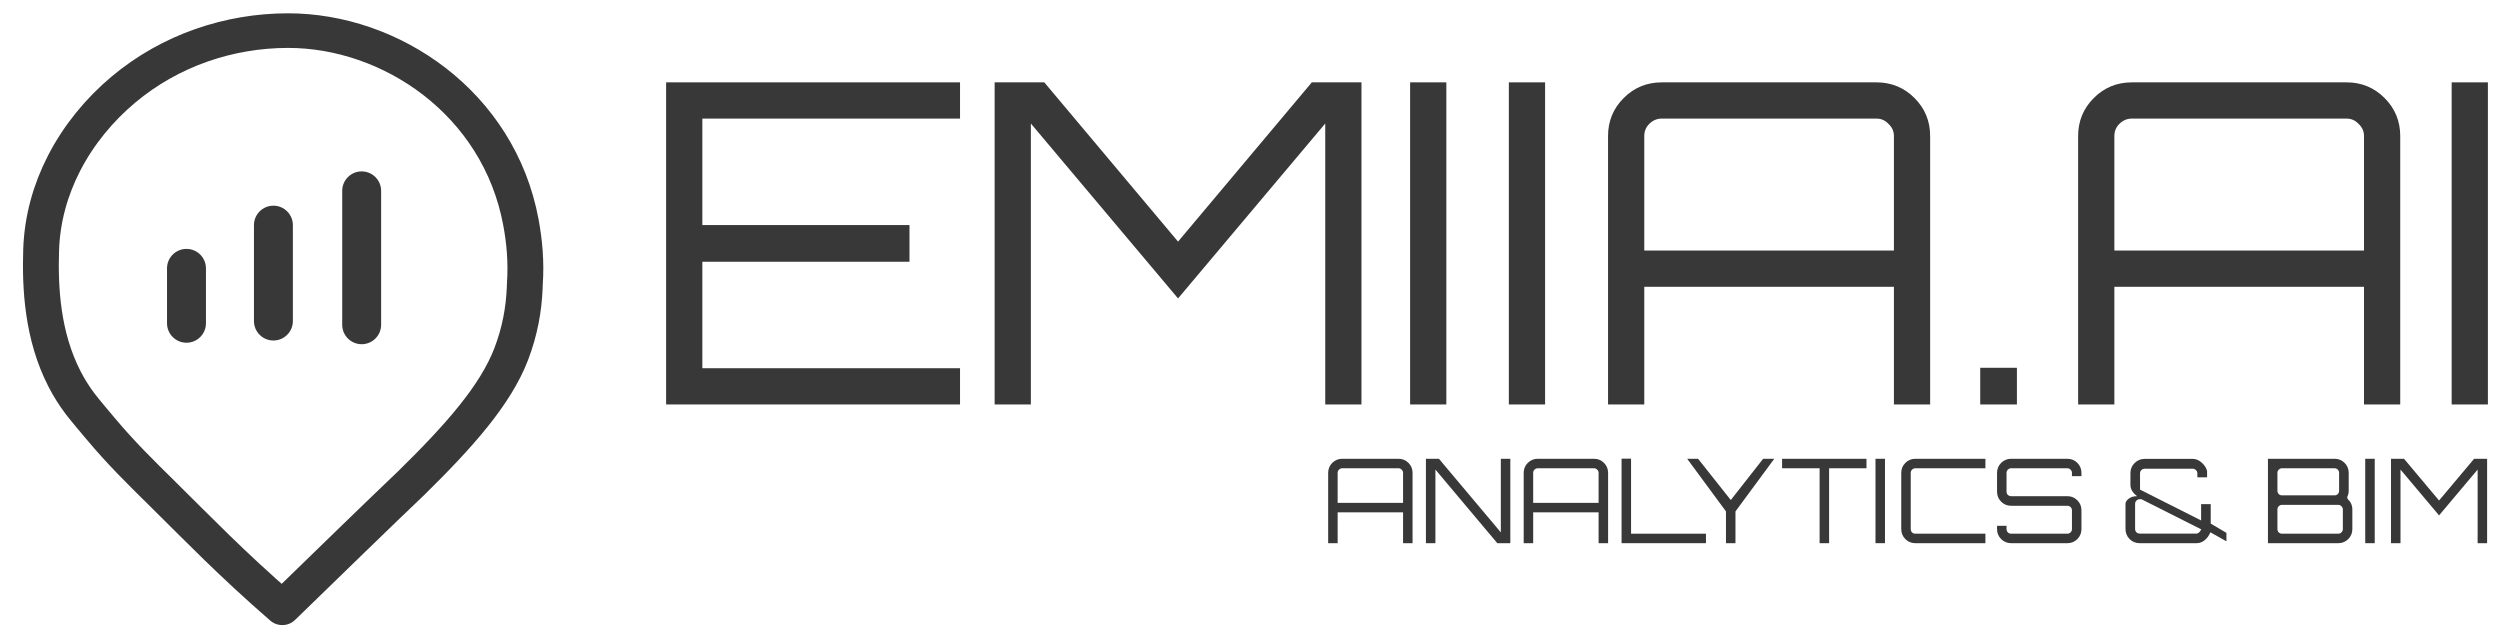
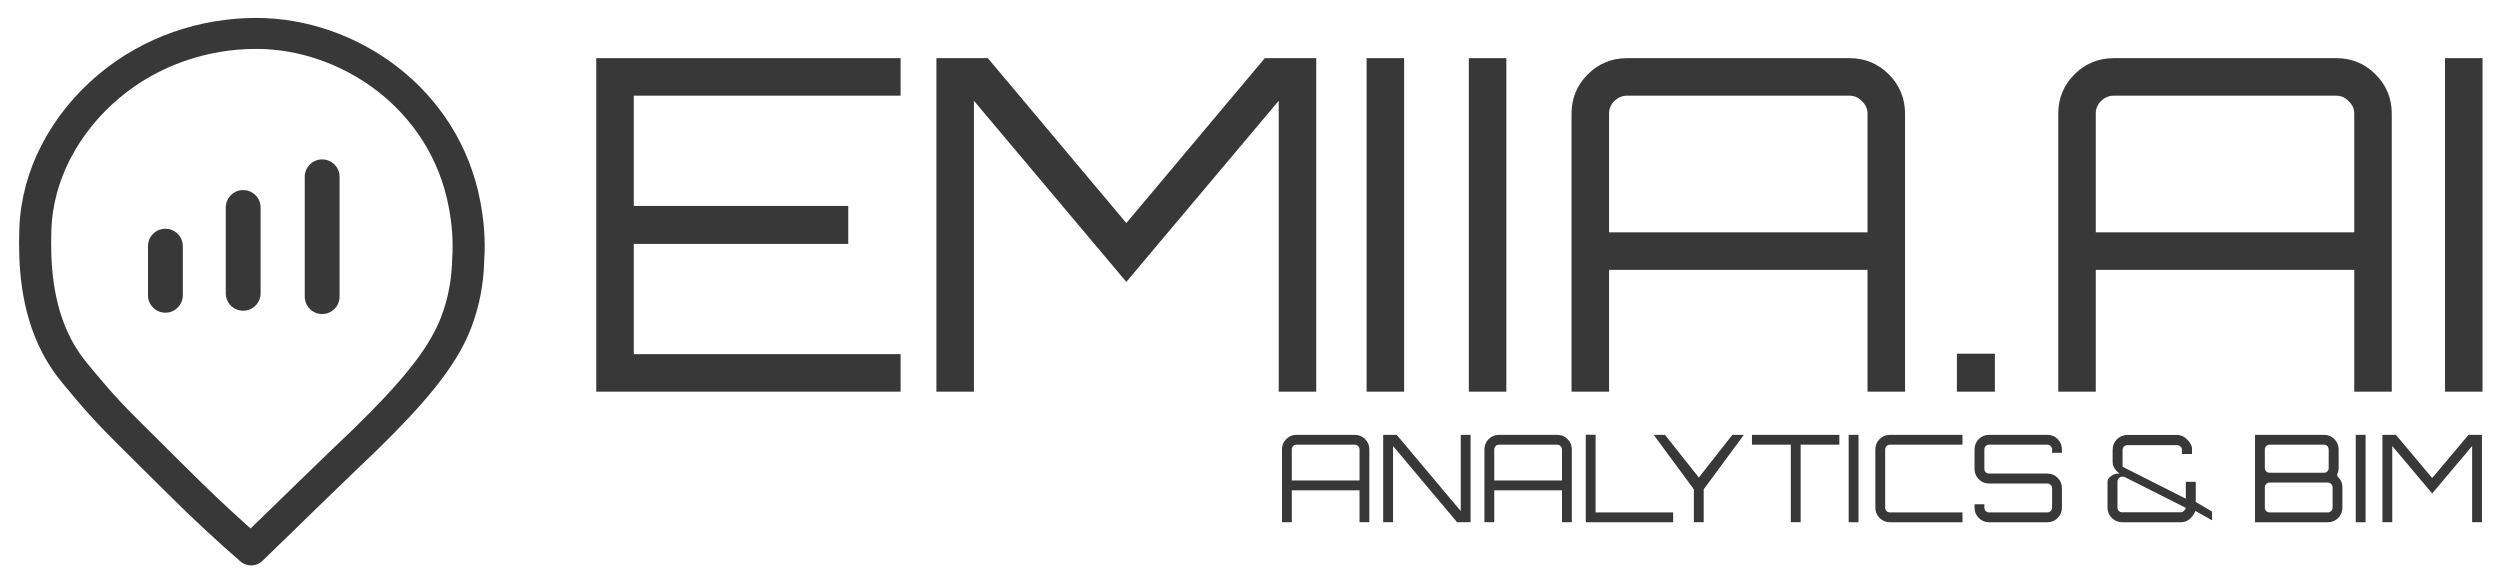
- <svg xmlns="http://www.w3.org/2000/svg" viewBox="0 0 338.702 81.816" id="svg877" version="1.1" height="81.816" width="321.747">
+ <svg xmlns="http://www.w3.org/2000/svg" viewBox="0 0 327.123 71.816" id="svg877" version="1.1" height="71.816" width="310.747">
  <defs id="defs881" />
  <style id="style863" type="text/css" />
-   <path id="path1148-6" d="m 37.042,25.711 a 2.636,2.636 0 0 0 -2.637,2.637 v 12.992 a 2.636,2.636 0 0 0 2.637,2.637 2.636,2.636 0 0 0 2.637,-2.637 V 28.348 a 2.636,2.636 0 0 0 -2.637,-2.637 z" style="color:#000000;font-style:normal;font-variant:normal;font-weight:normal;font-stretch:normal;font-size:medium;line-height:normal;font-family:sans-serif;font-variant-ligatures:normal;font-variant-position:normal;font-variant-caps:normal;font-variant-numeric:normal;font-variant-alternates:normal;font-variant-east-asian:normal;font-feature-settings:normal;font-variation-settings:normal;text-indent:0;text-align:start;text-decoration:none;text-decoration-line:none;text-decoration-style:solid;text-decoration-color:#000000;letter-spacing:normal;word-spacing:normal;text-transform:none;writing-mode:lr-tb;direction:ltr;text-orientation:mixed;dominant-baseline:auto;baseline-shift:baseline;text-anchor:start;white-space:normal;shape-padding:0;shape-margin:0;inline-size:0;clip-rule:nonzero;display:inline;overflow:visible;visibility:visible;opacity:1;isolation:auto;mix-blend-mode:normal;color-interpolation:sRGB;color-interpolation-filters:linearRGB;solid-color:#000000;solid-opacity:1;vector-effect:none;fill:#383838;fill-opacity:1;fill-rule:nonzero;stroke:none;stroke-width:5.273;stroke-linecap:round;stroke-linejoin:round;stroke-miterlimit:4;stroke-dasharray:none;stroke-dashoffset:0;stroke-opacity:1;color-rendering:auto;image-rendering:auto;shape-rendering:auto;text-rendering:auto;enable-background:accumulate;stop-color:#000000;stop-opacity:1" />
-   <path id="path1144-9" d="m 25.265,31.565 a 2.636,2.636 0 0 0 -2.637,2.637 v 7.438 a 2.636,2.636 0 0 0 2.637,2.637 2.636,2.636 0 0 0 2.637,-2.637 v -7.438 a 2.636,2.636 0 0 0 -2.637,-2.637 z" style="color:#000000;font-style:normal;font-variant:normal;font-weight:normal;font-stretch:normal;font-size:medium;line-height:normal;font-family:sans-serif;font-variant-ligatures:normal;font-variant-position:normal;font-variant-caps:normal;font-variant-numeric:normal;font-variant-alternates:normal;font-variant-east-asian:normal;font-feature-settings:normal;font-variation-settings:normal;text-indent:0;text-align:start;text-decoration:none;text-decoration-line:none;text-decoration-style:solid;text-decoration-color:#000000;letter-spacing:normal;word-spacing:normal;text-transform:none;writing-mode:lr-tb;direction:ltr;text-orientation:mixed;dominant-baseline:auto;baseline-shift:baseline;text-anchor:start;white-space:normal;shape-padding:0;shape-margin:0;inline-size:0;clip-rule:nonzero;display:inline;overflow:visible;visibility:visible;opacity:1;isolation:auto;mix-blend-mode:normal;color-interpolation:sRGB;color-interpolation-filters:linearRGB;solid-color:#000000;solid-opacity:1;vector-effect:none;fill:#383838;fill-opacity:1;fill-rule:nonzero;stroke:none;stroke-width:5.273;stroke-linecap:round;stroke-linejoin:round;stroke-miterlimit:4;stroke-dasharray:none;stroke-dashoffset:0;stroke-opacity:1;color-rendering:auto;image-rendering:auto;shape-rendering:auto;text-rendering:auto;enable-background:accumulate;stop-color:#000000;stop-opacity:1" />
-   <path id="path1152-0" d="m 48.999,21.065 a 2.636,2.636 0 0 0 -2.637,2.637 v 18.139 a 2.636,2.636 0 0 0 2.637,2.637 2.636,2.636 0 0 0 2.637,-2.637 v -18.139 a 2.636,2.636 0 0 0 -2.637,-2.637 z" style="color:#000000;font-style:normal;font-variant:normal;font-weight:normal;font-stretch:normal;font-size:medium;line-height:normal;font-family:sans-serif;font-variant-ligatures:normal;font-variant-position:normal;font-variant-caps:normal;font-variant-numeric:normal;font-variant-alternates:normal;font-variant-east-asian:normal;font-feature-settings:normal;font-variation-settings:normal;text-indent:0;text-align:start;text-decoration:none;text-decoration-line:none;text-decoration-style:solid;text-decoration-color:#000000;letter-spacing:normal;word-spacing:normal;text-transform:none;writing-mode:lr-tb;direction:ltr;text-orientation:mixed;dominant-baseline:auto;baseline-shift:baseline;text-anchor:start;white-space:normal;shape-padding:0;shape-margin:0;inline-size:0;clip-rule:nonzero;display:inline;overflow:visible;visibility:visible;opacity:1;isolation:auto;mix-blend-mode:normal;color-interpolation:sRGB;color-interpolation-filters:linearRGB;solid-color:#000000;solid-opacity:1;vector-effect:none;fill:#383838;fill-opacity:1;fill-rule:nonzero;stroke:none;stroke-width:5.273;stroke-linecap:round;stroke-linejoin:round;stroke-miterlimit:4;stroke-dasharray:none;stroke-dashoffset:0;stroke-opacity:1;color-rendering:auto;image-rendering:auto;shape-rendering:auto;text-rendering:auto;enable-background:accumulate;stop-color:#000000;stop-opacity:1" />
-   <g aria-label="EMIIA.AI" id="text835-0" style="font-size:60.61px;line-height:1.25;font-family:sans-serif;fill:#383838;fill-opacity:1;stroke:none;stroke-width:0.632;stroke-miterlimit:4;stroke-dasharray:none;stroke-opacity:1" transform="translate(39.54439,6.556337)">
-     <path d="M 90.522,2.445 V 7.355 H 55.61 V 21.78 H 83.673 V 26.75 H 55.61 v 14.425 h 34.912 v 4.909 H 50.701 V 2.445 Z" style="font-style:normal;font-variant:normal;font-weight:normal;font-stretch:normal;font-size:60.61px;font-family:Orbitron;-inkscape-font-specification:Orbitron;fill:#383838;fill-opacity:1;stroke:none;stroke-width:0.632;stroke-miterlimit:4;stroke-dasharray:none;stroke-opacity:1" id="path1470-6" />
-     <path d="M 120.059,24.023 138.181,2.445 h 6.728 V 46.085 h -4.909 V 8.022 L 120.059,31.72 100.118,8.022 V 46.085 H 95.209 V 2.445 h 6.728 z" style="font-style:normal;font-variant:normal;font-weight:normal;font-stretch:normal;font-size:60.61px;font-family:Orbitron;-inkscape-font-specification:Orbitron;fill:#383838;fill-opacity:1;stroke:none;stroke-width:0.632;stroke-miterlimit:4;stroke-dasharray:none;stroke-opacity:1" id="path1472-4" />
-     <path d="M 151.499,46.085 V 2.445 h 4.909 V 46.085 Z" style="font-style:normal;font-variant:normal;font-weight:normal;font-stretch:normal;font-size:60.61px;font-family:Orbitron;-inkscape-font-specification:Orbitron;fill:#383838;fill-opacity:1;stroke:none;stroke-width:0.632;stroke-miterlimit:4;stroke-dasharray:none;stroke-opacity:1" id="path1474-3" />
-     <path d="M 164.876,46.085 V 2.445 h 4.909 V 46.085 Z" style="font-style:normal;font-variant:normal;font-weight:normal;font-stretch:normal;font-size:60.61px;font-family:Orbitron;-inkscape-font-specification:Orbitron;fill:#383838;fill-opacity:1;stroke:none;stroke-width:0.632;stroke-miterlimit:4;stroke-dasharray:none;stroke-opacity:1" id="path1476-7" />
-     <path d="m 185.587,2.445 h 29.093 q 3.031,0 5.152,2.121 2.121,2.121 2.121,5.152 V 46.085 h -4.909 V 30.144 h -33.821 v 15.941 h -4.909 V 9.719 q 0,-3.031 2.121,-5.152 2.121,-2.121 5.152,-2.121 z m -2.364,22.789 h 33.821 V 9.719 q 0,-0.97 -0.727,-1.636 Q 215.65,7.355 214.68,7.355 h -29.093 q -0.97,0 -1.697,0.727 -0.667,0.667 -0.667,1.636 z" style="font-style:normal;font-variant:normal;font-weight:normal;font-stretch:normal;font-size:60.61px;font-family:Orbitron;-inkscape-font-specification:Orbitron;fill:#383838;fill-opacity:1;stroke:none;stroke-width:0.632;stroke-miterlimit:4;stroke-dasharray:none;stroke-opacity:1" id="path1478-4" />
-     <path d="m 233.708,41.115 v 4.97 h -4.97 v -4.97 z" style="font-style:normal;font-variant:normal;font-weight:normal;font-stretch:normal;font-size:60.61px;font-family:Orbitron;-inkscape-font-specification:Orbitron;fill:#383838;fill-opacity:1;stroke:none;stroke-width:0.632;stroke-miterlimit:4;stroke-dasharray:none;stroke-opacity:1" id="path1480-3" />
-     <path d="m 249.275,2.445 h 29.093 q 3.031,0 5.152,2.121 2.121,2.121 2.121,5.152 V 46.085 H 280.732 V 30.144 h -33.821 v 15.941 h -4.909 V 9.719 q 0,-3.031 2.121,-5.152 2.121,-2.121 5.152,-2.121 z m -2.364,22.789 H 280.732 V 9.719 q 0,-0.97 -0.727,-1.636 Q 279.338,7.355 278.368,7.355 h -29.093 q -0.97,0 -1.697,0.727 -0.667,0.667 -0.667,1.636 z" style="font-style:normal;font-variant:normal;font-weight:normal;font-stretch:normal;font-size:60.61px;font-family:Orbitron;-inkscape-font-specification:Orbitron;fill:#383838;fill-opacity:1;stroke:none;stroke-width:0.632;stroke-miterlimit:4;stroke-dasharray:none;stroke-opacity:1" id="path1482-2" />
-     <path d="M 292.608,46.085 V 2.445 h 4.909 V 46.085 Z" style="font-style:normal;font-variant:normal;font-weight:normal;font-stretch:normal;font-size:60.61px;font-family:Orbitron;-inkscape-font-specification:Orbitron;fill:#383838;fill-opacity:1;stroke:none;stroke-width:0.632;stroke-miterlimit:4;stroke-dasharray:none;stroke-opacity:1" id="path1484-5" />
+   <path id="path1148" d="m 31.82,22.98 a 2.279,2.279 0 0 0 -2.279,2.279 v 11.228 a 2.279,2.279 0 0 0 2.279,2.279 2.279,2.279 0 0 0 2.279,-2.279 v -11.228 a 2.279,2.279 0 0 0 -2.279,-2.279 z" style="color:#000000;font-style:normal;font-variant:normal;font-weight:normal;font-stretch:normal;font-size:medium;line-height:normal;font-family:sans-serif;font-variant-ligatures:normal;font-variant-position:normal;font-variant-caps:normal;font-variant-numeric:normal;font-variant-alternates:normal;font-variant-east-asian:normal;font-feature-settings:normal;font-variation-settings:normal;text-indent:0;text-align:start;text-decoration:none;text-decoration-line:none;text-decoration-style:solid;text-decoration-color:#000000;letter-spacing:normal;word-spacing:normal;text-transform:none;writing-mode:lr-tb;direction:ltr;text-orientation:mixed;dominant-baseline:auto;baseline-shift:baseline;text-anchor:start;white-space:normal;shape-padding:0;shape-margin:0;inline-size:0;clip-rule:nonzero;display:inline;overflow:visible;visibility:visible;opacity:1;isolation:auto;mix-blend-mode:normal;color-interpolation:sRGB;color-interpolation-filters:linearRGB;solid-color:#000000;solid-opacity:1;vector-effect:none;fill:#383838;fill-opacity:1;fill-rule:nonzero;stroke:none;stroke-width:4.557;stroke-linecap:round;stroke-linejoin:round;stroke-miterlimit:4;stroke-dasharray:none;stroke-dashoffset:0;stroke-opacity:1;color-rendering:auto;image-rendering:auto;shape-rendering:auto;text-rendering:auto;enable-background:accumulate;stop-color:#000000;stop-opacity:1" />
+   <path id="path1144" d="m 21.642,28.039 a 2.279,2.279 0 0 0 -2.279,2.279 v 6.428 a 2.279,2.279 0 0 0 2.279,2.279 2.279,2.279 0 0 0 2.279,-2.279 v -6.428 a 2.279,2.279 0 0 0 -2.279,-2.279 z" style="color:#000000;font-style:normal;font-variant:normal;font-weight:normal;font-stretch:normal;font-size:medium;line-height:normal;font-family:sans-serif;font-variant-ligatures:normal;font-variant-position:normal;font-variant-caps:normal;font-variant-numeric:normal;font-variant-alternates:normal;font-variant-east-asian:normal;font-feature-settings:normal;font-variation-settings:normal;text-indent:0;text-align:start;text-decoration:none;text-decoration-line:none;text-decoration-style:solid;text-decoration-color:#000000;letter-spacing:normal;word-spacing:normal;text-transform:none;writing-mode:lr-tb;direction:ltr;text-orientation:mixed;dominant-baseline:auto;baseline-shift:baseline;text-anchor:start;white-space:normal;shape-padding:0;shape-margin:0;inline-size:0;clip-rule:nonzero;display:inline;overflow:visible;visibility:visible;opacity:1;isolation:auto;mix-blend-mode:normal;color-interpolation:sRGB;color-interpolation-filters:linearRGB;solid-color:#000000;solid-opacity:1;vector-effect:none;fill:#383838;fill-opacity:1;fill-rule:nonzero;stroke:none;stroke-width:4.557;stroke-linecap:round;stroke-linejoin:round;stroke-miterlimit:4;stroke-dasharray:none;stroke-dashoffset:0;stroke-opacity:1;color-rendering:auto;image-rendering:auto;shape-rendering:auto;text-rendering:auto;enable-background:accumulate;stop-color:#000000;stop-opacity:1" />
+   <path id="path1152" d="m 42.154,18.964 a 2.279,2.279 0 0 0 -2.279,2.279 v 15.676 a 2.279,2.279 0 0 0 2.279,2.279 2.279,2.279 0 0 0 2.279,-2.279 v -15.676 a 2.279,2.279 0 0 0 -2.279,-2.279 z" style="color:#000000;font-style:normal;font-variant:normal;font-weight:normal;font-stretch:normal;font-size:medium;line-height:normal;font-family:sans-serif;font-variant-ligatures:normal;font-variant-position:normal;font-variant-caps:normal;font-variant-numeric:normal;font-variant-alternates:normal;font-variant-east-asian:normal;font-feature-settings:normal;font-variation-settings:normal;text-indent:0;text-align:start;text-decoration:none;text-decoration-line:none;text-decoration-style:solid;text-decoration-color:#000000;letter-spacing:normal;word-spacing:normal;text-transform:none;writing-mode:lr-tb;direction:ltr;text-orientation:mixed;dominant-baseline:auto;baseline-shift:baseline;text-anchor:start;white-space:normal;shape-padding:0;shape-margin:0;inline-size:0;clip-rule:nonzero;display:inline;overflow:visible;visibility:visible;opacity:1;isolation:auto;mix-blend-mode:normal;color-interpolation:sRGB;color-interpolation-filters:linearRGB;solid-color:#000000;solid-opacity:1;vector-effect:none;fill:#383838;fill-opacity:1;fill-rule:nonzero;stroke:none;stroke-width:4.557;stroke-linecap:round;stroke-linejoin:round;stroke-miterlimit:4;stroke-dasharray:none;stroke-dashoffset:0;stroke-opacity:1;color-rendering:auto;image-rendering:auto;shape-rendering:auto;text-rendering:auto;enable-background:accumulate;stop-color:#000000;stop-opacity:1" />
+   <g aria-label="EMIIA.AI" id="text835" style="font-size:60.61px;line-height:1.25;font-family:sans-serif;fill:#383838;fill-opacity:1;stroke:none;stroke-width:0.632;stroke-miterlimit:4;stroke-dasharray:none;stroke-opacity:1" transform="translate(27.31972,3.271775)">
+     <path d="M 90.522,2.445 V 7.355 H 55.61 V 21.78 H 83.673 V 26.75 H 55.61 v 14.425 h 34.912 v 4.909 H 50.701 V 2.445 Z" style="font-style:normal;font-variant:normal;font-weight:normal;font-stretch:normal;font-size:60.61px;font-family:Orbitron;-inkscape-font-specification:Orbitron;fill:#383838;fill-opacity:1;stroke:none;stroke-width:0.632;stroke-miterlimit:4;stroke-dasharray:none;stroke-opacity:1" id="path1470" />
+     <path d="M 120.059,24.023 138.181,2.445 h 6.728 V 46.085 h -4.909 V 8.022 L 120.059,31.72 100.118,8.022 V 46.085 H 95.209 V 2.445 h 6.728 z" style="font-style:normal;font-variant:normal;font-weight:normal;font-stretch:normal;font-size:60.61px;font-family:Orbitron;-inkscape-font-specification:Orbitron;fill:#383838;fill-opacity:1;stroke:none;stroke-width:0.632;stroke-miterlimit:4;stroke-dasharray:none;stroke-opacity:1" id="path1472" />
+     <path d="M 151.499,46.085 V 2.445 h 4.909 V 46.085 Z" style="font-style:normal;font-variant:normal;font-weight:normal;font-stretch:normal;font-size:60.61px;font-family:Orbitron;-inkscape-font-specification:Orbitron;fill:#383838;fill-opacity:1;stroke:none;stroke-width:0.632;stroke-miterlimit:4;stroke-dasharray:none;stroke-opacity:1" id="path1474" />
+     <path d="M 164.876,46.085 V 2.445 h 4.909 V 46.085 Z" style="font-style:normal;font-variant:normal;font-weight:normal;font-stretch:normal;font-size:60.61px;font-family:Orbitron;-inkscape-font-specification:Orbitron;fill:#383838;fill-opacity:1;stroke:none;stroke-width:0.632;stroke-miterlimit:4;stroke-dasharray:none;stroke-opacity:1" id="path1476" />
+     <path d="m 185.587,2.445 h 29.093 q 3.031,0 5.152,2.121 2.121,2.121 2.121,5.152 V 46.085 h -4.909 V 30.144 h -33.821 v 15.941 h -4.909 V 9.719 q 0,-3.031 2.121,-5.152 2.121,-2.121 5.152,-2.121 z m -2.364,22.789 h 33.821 V 9.719 q 0,-0.97 -0.727,-1.636 Q 215.65,7.355 214.68,7.355 h -29.093 q -0.97,0 -1.697,0.727 -0.667,0.667 -0.667,1.636 z" style="font-style:normal;font-variant:normal;font-weight:normal;font-stretch:normal;font-size:60.61px;font-family:Orbitron;-inkscape-font-specification:Orbitron;fill:#383838;fill-opacity:1;stroke:none;stroke-width:0.632;stroke-miterlimit:4;stroke-dasharray:none;stroke-opacity:1" id="path1478" />
+     <path d="m 233.708,41.115 v 4.97 h -4.97 v -4.97 z" style="font-style:normal;font-variant:normal;font-weight:normal;font-stretch:normal;font-size:60.61px;font-family:Orbitron;-inkscape-font-specification:Orbitron;fill:#383838;fill-opacity:1;stroke:none;stroke-width:0.632;stroke-miterlimit:4;stroke-dasharray:none;stroke-opacity:1" id="path1480" />
+     <path d="m 249.275,2.445 h 29.093 q 3.031,0 5.152,2.121 2.121,2.121 2.121,5.152 V 46.085 H 280.732 V 30.144 h -33.821 v 15.941 h -4.909 V 9.719 q 0,-3.031 2.121,-5.152 2.121,-2.121 5.152,-2.121 z m -2.364,22.789 H 280.732 V 9.719 q 0,-0.97 -0.727,-1.636 Q 279.338,7.355 278.368,7.355 h -29.093 q -0.97,0 -1.697,0.727 -0.667,0.667 -0.667,1.636 z" style="font-style:normal;font-variant:normal;font-weight:normal;font-stretch:normal;font-size:60.61px;font-family:Orbitron;-inkscape-font-specification:Orbitron;fill:#383838;fill-opacity:1;stroke:none;stroke-width:0.632;stroke-miterlimit:4;stroke-dasharray:none;stroke-opacity:1" id="path1482" />
+     <path d="M 292.608,46.085 V 2.445 h 4.909 V 46.085 Z" style="font-style:normal;font-variant:normal;font-weight:normal;font-stretch:normal;font-size:60.61px;font-family:Orbitron;-inkscape-font-specification:Orbitron;fill:#383838;fill-opacity:1;stroke:none;stroke-width:0.632;stroke-miterlimit:4;stroke-dasharray:none;stroke-opacity:1" id="path1484" />
  </g>
-   <g transform="matrix(1.417191,0,0,1.368083,129.026,-12.61989)" style="stroke:#383838;stroke-width:3.427;stroke-miterlimit:4;stroke-dasharray:none;stroke-opacity:1" id="g906-4">
-     <path id="path892-3" style="color:#000000;font-style:normal;font-variant:normal;font-weight:normal;font-stretch:normal;font-size:medium;line-height:normal;font-family:sans-serif;font-variant-ligatures:normal;font-variant-position:normal;font-variant-caps:normal;font-variant-numeric:normal;font-variant-alternates:normal;font-variant-east-asian:normal;font-feature-settings:normal;font-variation-settings:normal;text-indent:0;text-align:start;text-decoration:none;text-decoration-line:none;text-decoration-style:solid;text-decoration-color:#000000;letter-spacing:normal;word-spacing:normal;text-transform:none;writing-mode:lr-tb;direction:ltr;text-orientation:mixed;dominant-baseline:auto;baseline-shift:baseline;text-anchor:start;white-space:normal;shape-padding:0;shape-margin:0;inline-size:0;clip-rule:nonzero;display:inline;overflow:visible;visibility:visible;isolation:auto;mix-blend-mode:normal;color-interpolation:sRGB;color-interpolation-filters:linearRGB;solid-color:#000000;solid-opacity:1;vector-effect:none;fill:none;fill-opacity:1;fill-rule:nonzero;stroke:#383838;stroke-width:3.427;stroke-linecap:round;stroke-linejoin:round;stroke-miterlimit:4;stroke-dasharray:none;stroke-dashoffset:0;stroke-opacity:1;paint-order:markers fill stroke;color-rendering:auto;image-rendering:auto;shape-rendering:auto;text-rendering:auto;enable-background:accumulate;stop-color:#000000" d="m -64.055,67.837 c 4.163,-4.192 9.321,-9.392 12.323,-12.349 4.564,-4.642 8.049,-8.691 9.561,-12.777 0.828,-2.236 1.207,-4.432 1.29,-6.558 0.005,-0.118 0.003,-0.236 0.011,-0.354 0.15,-2.253 -0.037,-4.243 -0.375,-6.133 -2.118,-11.838 -12.461,-19.009 -22.305,-18.986 -5.572,0.013 -11.19,1.931 -15.694,5.839 -2.27,1.97 -4.263,4.452 -5.676,7.298 -1.29,2.597 -2.096,5.498 -2.191,8.59 -0.113,3.699 0.104,8.489 2.24,12.778 0.425,0.853 0.925,1.685 1.513,2.486 0.438,0.595 1.457,1.84 1.939,2.434 1.971,2.431 3.713,4.197 6.009,6.545 3.269,3.343 6.492,6.816 11.354,11.187 z" />
+   <g transform="matrix(1.224799,0,0,1.182358,111.317,-10.14752)" style="stroke:#383838;stroke-width:3.427;stroke-miterlimit:4;stroke-dasharray:none;stroke-opacity:1" id="g906">
+     <path id="path892" style="color:#000000;font-style:normal;font-variant:normal;font-weight:normal;font-stretch:normal;font-size:medium;line-height:normal;font-family:sans-serif;font-variant-ligatures:normal;font-variant-position:normal;font-variant-caps:normal;font-variant-numeric:normal;font-variant-alternates:normal;font-variant-east-asian:normal;font-feature-settings:normal;font-variation-settings:normal;text-indent:0;text-align:start;text-decoration:none;text-decoration-line:none;text-decoration-style:solid;text-decoration-color:#000000;letter-spacing:normal;word-spacing:normal;text-transform:none;writing-mode:lr-tb;direction:ltr;text-orientation:mixed;dominant-baseline:auto;baseline-shift:baseline;text-anchor:start;white-space:normal;shape-padding:0;shape-margin:0;inline-size:0;clip-rule:nonzero;display:inline;overflow:visible;visibility:visible;isolation:auto;mix-blend-mode:normal;color-interpolation:sRGB;color-interpolation-filters:linearRGB;solid-color:#000000;solid-opacity:1;vector-effect:none;fill:none;fill-opacity:1;fill-rule:nonzero;stroke:#383838;stroke-width:3.427;stroke-linecap:round;stroke-linejoin:round;stroke-miterlimit:4;stroke-dasharray:none;stroke-dashoffset:0;stroke-opacity:1;paint-order:markers fill stroke;color-rendering:auto;image-rendering:auto;shape-rendering:auto;text-rendering:auto;enable-background:accumulate;stop-color:#000000" d="m -64.055,67.837 c 4.163,-4.192 9.321,-9.392 12.323,-12.349 4.564,-4.642 8.049,-8.691 9.561,-12.777 0.828,-2.236 1.207,-4.432 1.29,-6.558 0.005,-0.118 0.003,-0.236 0.011,-0.354 0.15,-2.253 -0.037,-4.243 -0.375,-6.133 -2.118,-11.838 -12.461,-19.009 -22.305,-18.986 -5.572,0.013 -11.19,1.931 -15.694,5.839 -2.27,1.97 -4.263,4.452 -5.676,7.298 -1.29,2.597 -2.096,5.498 -2.191,8.59 -0.113,3.699 0.104,8.489 2.24,12.778 0.425,0.853 0.925,1.685 1.513,2.486 0.438,0.595 1.457,1.84 1.939,2.434 1.971,2.431 3.713,4.197 6.009,6.545 3.269,3.343 6.492,6.816 11.354,11.187 z" />
  </g>
-   <g aria-label="ANALYTICS &amp; BIM" id="text3697-0-9" style="font-size:15.882px;line-height:1.25;font-family:Orbitron;-inkscape-font-specification:Orbitron;fill:#383838;fill-opacity:1;stroke-width:0.916" transform="translate(8.857644,-61.42642)">
-     <path d="m 172.988,121.426 h 7.623 q 0.794,0 1.35,0.556 0.556,0.556 0.556,1.35 v 9.529 h -1.286 v -4.177 h -8.862 v 4.177 h -1.286 v -9.529 q 0,-0.794 0.556,-1.35 0.556,-0.556 1.35,-0.556 z m -0.619,5.972 h 8.862 v -4.066 q 0,-0.254 -0.191,-0.429 -0.175,-0.191 -0.429,-0.191 h -7.623 q -0.254,0 -0.445,0.191 -0.175,0.175 -0.175,0.429 z" style="font-size:15.882px;fill:#383838;fill-opacity:1;stroke-width:0.916" id="path4533" />
-     <path d="m 194.476,131.4 v -9.974 h 1.286 v 11.435 h -1.763 l -8.386,-9.974 v 9.974 h -1.286 v -11.435 h 1.763 z" style="font-size:15.882px;fill:#383838;fill-opacity:1;stroke-width:0.916" id="path4535" />
-     <path d="m 199.479,121.426 h 7.623 q 0.794,0 1.35,0.556 0.556,0.556 0.556,1.35 v 9.529 h -1.286 v -4.177 h -8.862 v 4.177 h -1.286 v -9.529 q 0,-0.794 0.556,-1.35 0.556,-0.556 1.35,-0.556 z m -0.619,5.972 h 8.862 v -4.066 q 0,-0.254 -0.191,-0.429 -0.175,-0.191 -0.429,-0.191 h -7.623 q -0.254,0 -0.445,0.191 -0.175,0.175 -0.175,0.429 z" style="font-size:15.882px;fill:#383838;fill-opacity:1;stroke-width:0.916" id="path4537" />
-     <path d="m 210.834,132.861 v -11.451 h 1.286 v 10.165 h 10.149 v 1.286 z" style="font-size:15.882px;fill:#383838;fill-opacity:1;stroke-width:0.916" id="path4539" />
-     <path d="m 230.013,121.426 h 1.509 l -5.257,7.131 v 4.304 h -1.286 v -4.304 l -5.257,-7.131 h 1.477 l 4.431,5.59 z" style="font-size:15.882px;fill:#383838;fill-opacity:1;stroke-width:0.916" id="path4541" />
-     <path d="m 232.581,121.426 h 11.435 v 1.286 h -5.066 v 10.149 h -1.286 v -10.149 h -5.082 z" style="font-size:15.882px;fill:#383838;fill-opacity:1;stroke-width:0.916" id="path4543" />
-     <path d="m 245.235,132.861 v -11.435 h 1.286 v 11.435 z" style="font-size:15.882px;fill:#383838;fill-opacity:1;stroke-width:0.916" id="path4545" />
-     <path d="m 260.128,122.713 h -9.497 q -0.254,0 -0.445,0.191 -0.175,0.175 -0.175,0.429 v 7.623 q 0,0.254 0.175,0.445 0.191,0.175 0.445,0.175 h 9.497 v 1.286 h -9.497 q -0.794,0 -1.35,-0.556 -0.556,-0.556 -0.556,-1.35 v -7.623 q 0,-0.794 0.556,-1.35 0.556,-0.556 1.35,-0.556 h 9.497 z" style="font-size:15.882px;fill:#383838;fill-opacity:1;stroke-width:0.916" id="path4547" />
-     <path d="m 273.139,123.332 v 0.445 h -1.286 v -0.445 q 0,-0.254 -0.191,-0.429 -0.175,-0.191 -0.429,-0.191 h -7.623 q -0.254,0 -0.445,0.191 -0.175,0.175 -0.175,0.429 v 2.557 q 0,0.254 0.175,0.429 0.191,0.175 0.445,0.175 h 7.623 q 0.794,0 1.35,0.556 0.556,0.556 0.556,1.35 v 2.557 q 0,0.794 -0.556,1.35 -0.556,0.556 -1.35,0.556 h -7.623 q -0.794,0 -1.35,-0.556 -0.556,-0.556 -0.556,-1.35 v -0.445 h 1.286 v 0.445 q 0,0.254 0.175,0.445 0.191,0.175 0.445,0.175 h 7.623 q 0.254,0 0.429,-0.175 0.191,-0.191 0.191,-0.445 v -2.557 q 0,-0.254 -0.191,-0.429 -0.175,-0.175 -0.429,-0.175 h -7.623 q -0.794,0 -1.35,-0.556 -0.556,-0.556 -0.556,-1.35 v -2.557 q 0,-0.794 0.556,-1.35 0.556,-0.556 1.35,-0.556 h 7.623 q 0.794,0 1.35,0.556 0.556,0.556 0.556,1.35 z" style="font-size:15.882px;fill:#383838;fill-opacity:1;stroke-width:0.916" id="path4549" />
-     <path d="m 290.653,130.209 2.128,1.255 v 1.144 l -2.176,-1.223 q -0.27,0.667 -0.778,1.08 -0.492,0.397 -1.096,0.397 h -7.703 q -0.794,0 -1.366,-0.556 -0.556,-0.572 -0.556,-1.366 v -3.415 q 0,-0.349 0.429,-0.683 0.429,-0.349 1.144,-0.349 -0.905,-0.683 -0.905,-1.525 v -1.588 q 0,-0.81 0.556,-1.366 0.572,-0.572 1.366,-0.572 h 6.528 q 0.651,0 1.191,0.492 0.556,0.476 0.746,1.128 v 0.874 h -1.318 v -0.54 q 0,-0.254 -0.191,-0.429 -0.175,-0.191 -0.429,-0.191 h -6.528 q -0.254,0 -0.445,0.191 -0.175,0.175 -0.175,0.429 v 2.208 l 8.275,4.177 v -2.208 h 1.302 z m -9.625,1.35 h 7.703 q 0.175,0 0.349,-0.159 0.175,-0.159 0.286,-0.413 l -8.1,-4.082 h -0.238 q -0.254,0 -0.445,0.191 -0.175,0.175 -0.175,0.429 v 3.415 q 0,0.254 0.175,0.445 0.191,0.175 0.445,0.175 z" style="font-size:15.882px;fill:#383838;fill-opacity:1;stroke-width:0.916" id="path4551" />
-     <path d="m 309.14,126.604 0.064,0.27 q 0.635,0.588 0.635,1.414 v 2.668 q 0,0.794 -0.556,1.35 -0.556,0.556 -1.35,0.556 h -9.529 v -11.435 h 9.037 q 0.794,0 1.35,0.556 0.556,0.556 0.556,1.35 v 2.43 q 0,0.429 -0.206,0.842 z m -1.699,-3.891 h -7.131 q -0.254,0 -0.445,0.191 -0.175,0.175 -0.175,0.429 v 2.43 q 0,0.254 0.175,0.445 0.191,0.175 0.445,0.175 h 7.131 q 0.254,0 0.429,-0.175 0.175,-0.191 0.175,-0.445 v -2.43 q 0,-0.254 -0.175,-0.429 -0.175,-0.191 -0.429,-0.191 z m 1.112,8.243 v -2.668 q 0,-0.254 -0.191,-0.429 -0.175,-0.191 -0.429,-0.191 h -7.623 q -0.254,0 -0.445,0.191 -0.175,0.175 -0.175,0.429 v 2.668 q 0,0.254 0.175,0.445 0.191,0.175 0.445,0.175 h 7.623 q 0.254,0 0.429,-0.175 0.191,-0.191 0.191,-0.445 z" style="font-size:15.882px;fill:#383838;fill-opacity:1;stroke-width:0.916" id="path4553" />
-     <path d="m 311.586,132.861 v -11.435 h 1.286 v 11.435 z" style="font-size:15.882px;fill:#383838;fill-opacity:1;stroke-width:0.916" id="path4555" />
-     <path d="m 321.587,127.08 4.749,-5.654 h 1.763 v 11.435 h -1.286 v -9.974 l -5.225,6.21 -5.225,-6.21 v 9.974 h -1.286 v -11.435 h 1.763 z" style="font-size:15.882px;fill:#383838;fill-opacity:1;stroke-width:0.916" id="path4557" />
+   <g aria-label="ANALYTICS &amp; BIM" id="text3697-0-9-2" style="font-size:15.882px;line-height:1.25;font-family:Orbitron;-inkscape-font-specification:Orbitron;fill:#383838;fill-opacity:1;stroke-width:0.916" transform="translate(-3.337764,-66.41995)">
+     <path d="m 172.988,121.426 h 7.623 q 0.794,0 1.35,0.556 0.556,0.556 0.556,1.35 v 9.529 h -1.286 v -4.177 h -8.862 v 4.177 h -1.286 v -9.529 q 0,-0.794 0.556,-1.35 0.556,-0.556 1.35,-0.556 z m -0.619,5.972 h 8.862 v -4.066 q 0,-0.254 -0.191,-0.429 -0.175,-0.191 -0.429,-0.191 h -7.623 q -0.254,0 -0.445,0.191 -0.175,0.175 -0.175,0.429 z" style="font-size:15.882px;fill:#383838;fill-opacity:1;stroke-width:0.916" id="path4533-3" />
+     <path d="m 194.476,131.4 v -9.974 h 1.286 v 11.435 h -1.763 l -8.386,-9.974 v 9.974 h -1.286 v -11.435 h 1.763 z" style="font-size:15.882px;fill:#383838;fill-opacity:1;stroke-width:0.916" id="path4535-0" />
+     <path d="m 199.479,121.426 h 7.623 q 0.794,0 1.35,0.556 0.556,0.556 0.556,1.35 v 9.529 h -1.286 v -4.177 h -8.862 v 4.177 h -1.286 v -9.529 q 0,-0.794 0.556,-1.35 0.556,-0.556 1.35,-0.556 z m -0.619,5.972 h 8.862 v -4.066 q 0,-0.254 -0.191,-0.429 -0.175,-0.191 -0.429,-0.191 h -7.623 q -0.254,0 -0.445,0.191 -0.175,0.175 -0.175,0.429 z" style="font-size:15.882px;fill:#383838;fill-opacity:1;stroke-width:0.916" id="path4537-4" />
+     <path d="m 210.834,132.861 v -11.451 h 1.286 v 10.165 h 10.149 v 1.286 z" style="font-size:15.882px;fill:#383838;fill-opacity:1;stroke-width:0.916" id="path4539-3" />
+     <path d="m 230.013,121.426 h 1.509 l -5.257,7.131 v 4.304 h -1.286 v -4.304 l -5.257,-7.131 h 1.477 l 4.431,5.59 z" style="font-size:15.882px;fill:#383838;fill-opacity:1;stroke-width:0.916" id="path4541-6" />
+     <path d="m 232.581,121.426 h 11.435 v 1.286 h -5.066 v 10.149 h -1.286 v -10.149 h -5.082 z" style="font-size:15.882px;fill:#383838;fill-opacity:1;stroke-width:0.916" id="path4543-7" />
+     <path d="m 245.235,132.861 v -11.435 h 1.286 v 11.435 z" style="font-size:15.882px;fill:#383838;fill-opacity:1;stroke-width:0.916" id="path4545-7" />
+     <path d="m 260.128,122.713 h -9.497 q -0.254,0 -0.445,0.191 -0.175,0.175 -0.175,0.429 v 7.623 q 0,0.254 0.175,0.445 0.191,0.175 0.445,0.175 h 9.497 v 1.286 h -9.497 q -0.794,0 -1.35,-0.556 -0.556,-0.556 -0.556,-1.35 v -7.623 q 0,-0.794 0.556,-1.35 0.556,-0.556 1.35,-0.556 h 9.497 z" style="font-size:15.882px;fill:#383838;fill-opacity:1;stroke-width:0.916" id="path4547-4" />
+     <path d="m 273.139,123.332 v 0.445 h -1.286 v -0.445 q 0,-0.254 -0.191,-0.429 -0.175,-0.191 -0.429,-0.191 h -7.623 q -0.254,0 -0.445,0.191 -0.175,0.175 -0.175,0.429 v 2.557 q 0,0.254 0.175,0.429 0.191,0.175 0.445,0.175 h 7.623 q 0.794,0 1.35,0.556 0.556,0.556 0.556,1.35 v 2.557 q 0,0.794 -0.556,1.35 -0.556,0.556 -1.35,0.556 h -7.623 q -0.794,0 -1.35,-0.556 -0.556,-0.556 -0.556,-1.35 v -0.445 h 1.286 v 0.445 q 0,0.254 0.175,0.445 0.191,0.175 0.445,0.175 h 7.623 q 0.254,0 0.429,-0.175 0.191,-0.191 0.191,-0.445 v -2.557 q 0,-0.254 -0.191,-0.429 -0.175,-0.175 -0.429,-0.175 h -7.623 q -0.794,0 -1.35,-0.556 -0.556,-0.556 -0.556,-1.35 v -2.557 q 0,-0.794 0.556,-1.35 0.556,-0.556 1.35,-0.556 h 7.623 q 0.794,0 1.35,0.556 0.556,0.556 0.556,1.35 z" style="font-size:15.882px;fill:#383838;fill-opacity:1;stroke-width:0.916" id="path4549-3" />
+     <path d="m 290.653,130.209 2.128,1.255 v 1.144 l -2.176,-1.223 q -0.27,0.667 -0.778,1.08 -0.492,0.397 -1.096,0.397 h -7.703 q -0.794,0 -1.366,-0.556 -0.556,-0.572 -0.556,-1.366 v -3.415 q 0,-0.349 0.429,-0.683 0.429,-0.349 1.144,-0.349 -0.905,-0.683 -0.905,-1.525 v -1.588 q 0,-0.81 0.556,-1.366 0.572,-0.572 1.366,-0.572 h 6.528 q 0.651,0 1.191,0.492 0.556,0.476 0.746,1.128 v 0.874 h -1.318 v -0.54 q 0,-0.254 -0.191,-0.429 -0.175,-0.191 -0.429,-0.191 h -6.528 q -0.254,0 -0.445,0.191 -0.175,0.175 -0.175,0.429 v 2.208 l 8.275,4.177 v -2.208 h 1.302 z m -9.625,1.35 h 7.703 q 0.175,0 0.349,-0.159 0.175,-0.159 0.286,-0.413 l -8.1,-4.082 h -0.238 q -0.254,0 -0.445,0.191 -0.175,0.175 -0.175,0.429 v 3.415 q 0,0.254 0.175,0.445 0.191,0.175 0.445,0.175 z" style="font-size:15.882px;fill:#383838;fill-opacity:1;stroke-width:0.916" id="path4551-5" />
+     <path d="m 309.14,126.604 0.064,0.27 q 0.635,0.588 0.635,1.414 v 2.668 q 0,0.794 -0.556,1.35 -0.556,0.556 -1.35,0.556 h -9.529 v -11.435 h 9.037 q 0.794,0 1.35,0.556 0.556,0.556 0.556,1.35 v 2.43 q 0,0.429 -0.206,0.842 z m -1.699,-3.891 h -7.131 q -0.254,0 -0.445,0.191 -0.175,0.175 -0.175,0.429 v 2.43 q 0,0.254 0.175,0.445 0.191,0.175 0.445,0.175 h 7.131 q 0.254,0 0.429,-0.175 0.175,-0.191 0.175,-0.445 v -2.43 q 0,-0.254 -0.175,-0.429 -0.175,-0.191 -0.429,-0.191 z m 1.112,8.243 v -2.668 q 0,-0.254 -0.191,-0.429 -0.175,-0.191 -0.429,-0.191 h -7.623 q -0.254,0 -0.445,0.191 -0.175,0.175 -0.175,0.429 v 2.668 q 0,0.254 0.175,0.445 0.191,0.175 0.445,0.175 h 7.623 q 0.254,0 0.429,-0.175 0.191,-0.191 0.191,-0.445 z" style="font-size:15.882px;fill:#383838;fill-opacity:1;stroke-width:0.916" id="path4553-3" />
+     <path d="m 311.586,132.861 v -11.435 h 1.286 v 11.435 z" style="font-size:15.882px;fill:#383838;fill-opacity:1;stroke-width:0.916" id="path4555-3" />
+     <path d="m 321.587,127.08 4.749,-5.654 h 1.763 v 11.435 h -1.286 v -9.974 l -5.225,6.21 -5.225,-6.21 v 9.974 h -1.286 v -11.435 h 1.763 z" style="font-size:15.882px;fill:#383838;fill-opacity:1;stroke-width:0.916" id="path4557-9" />
  </g>
</svg>
